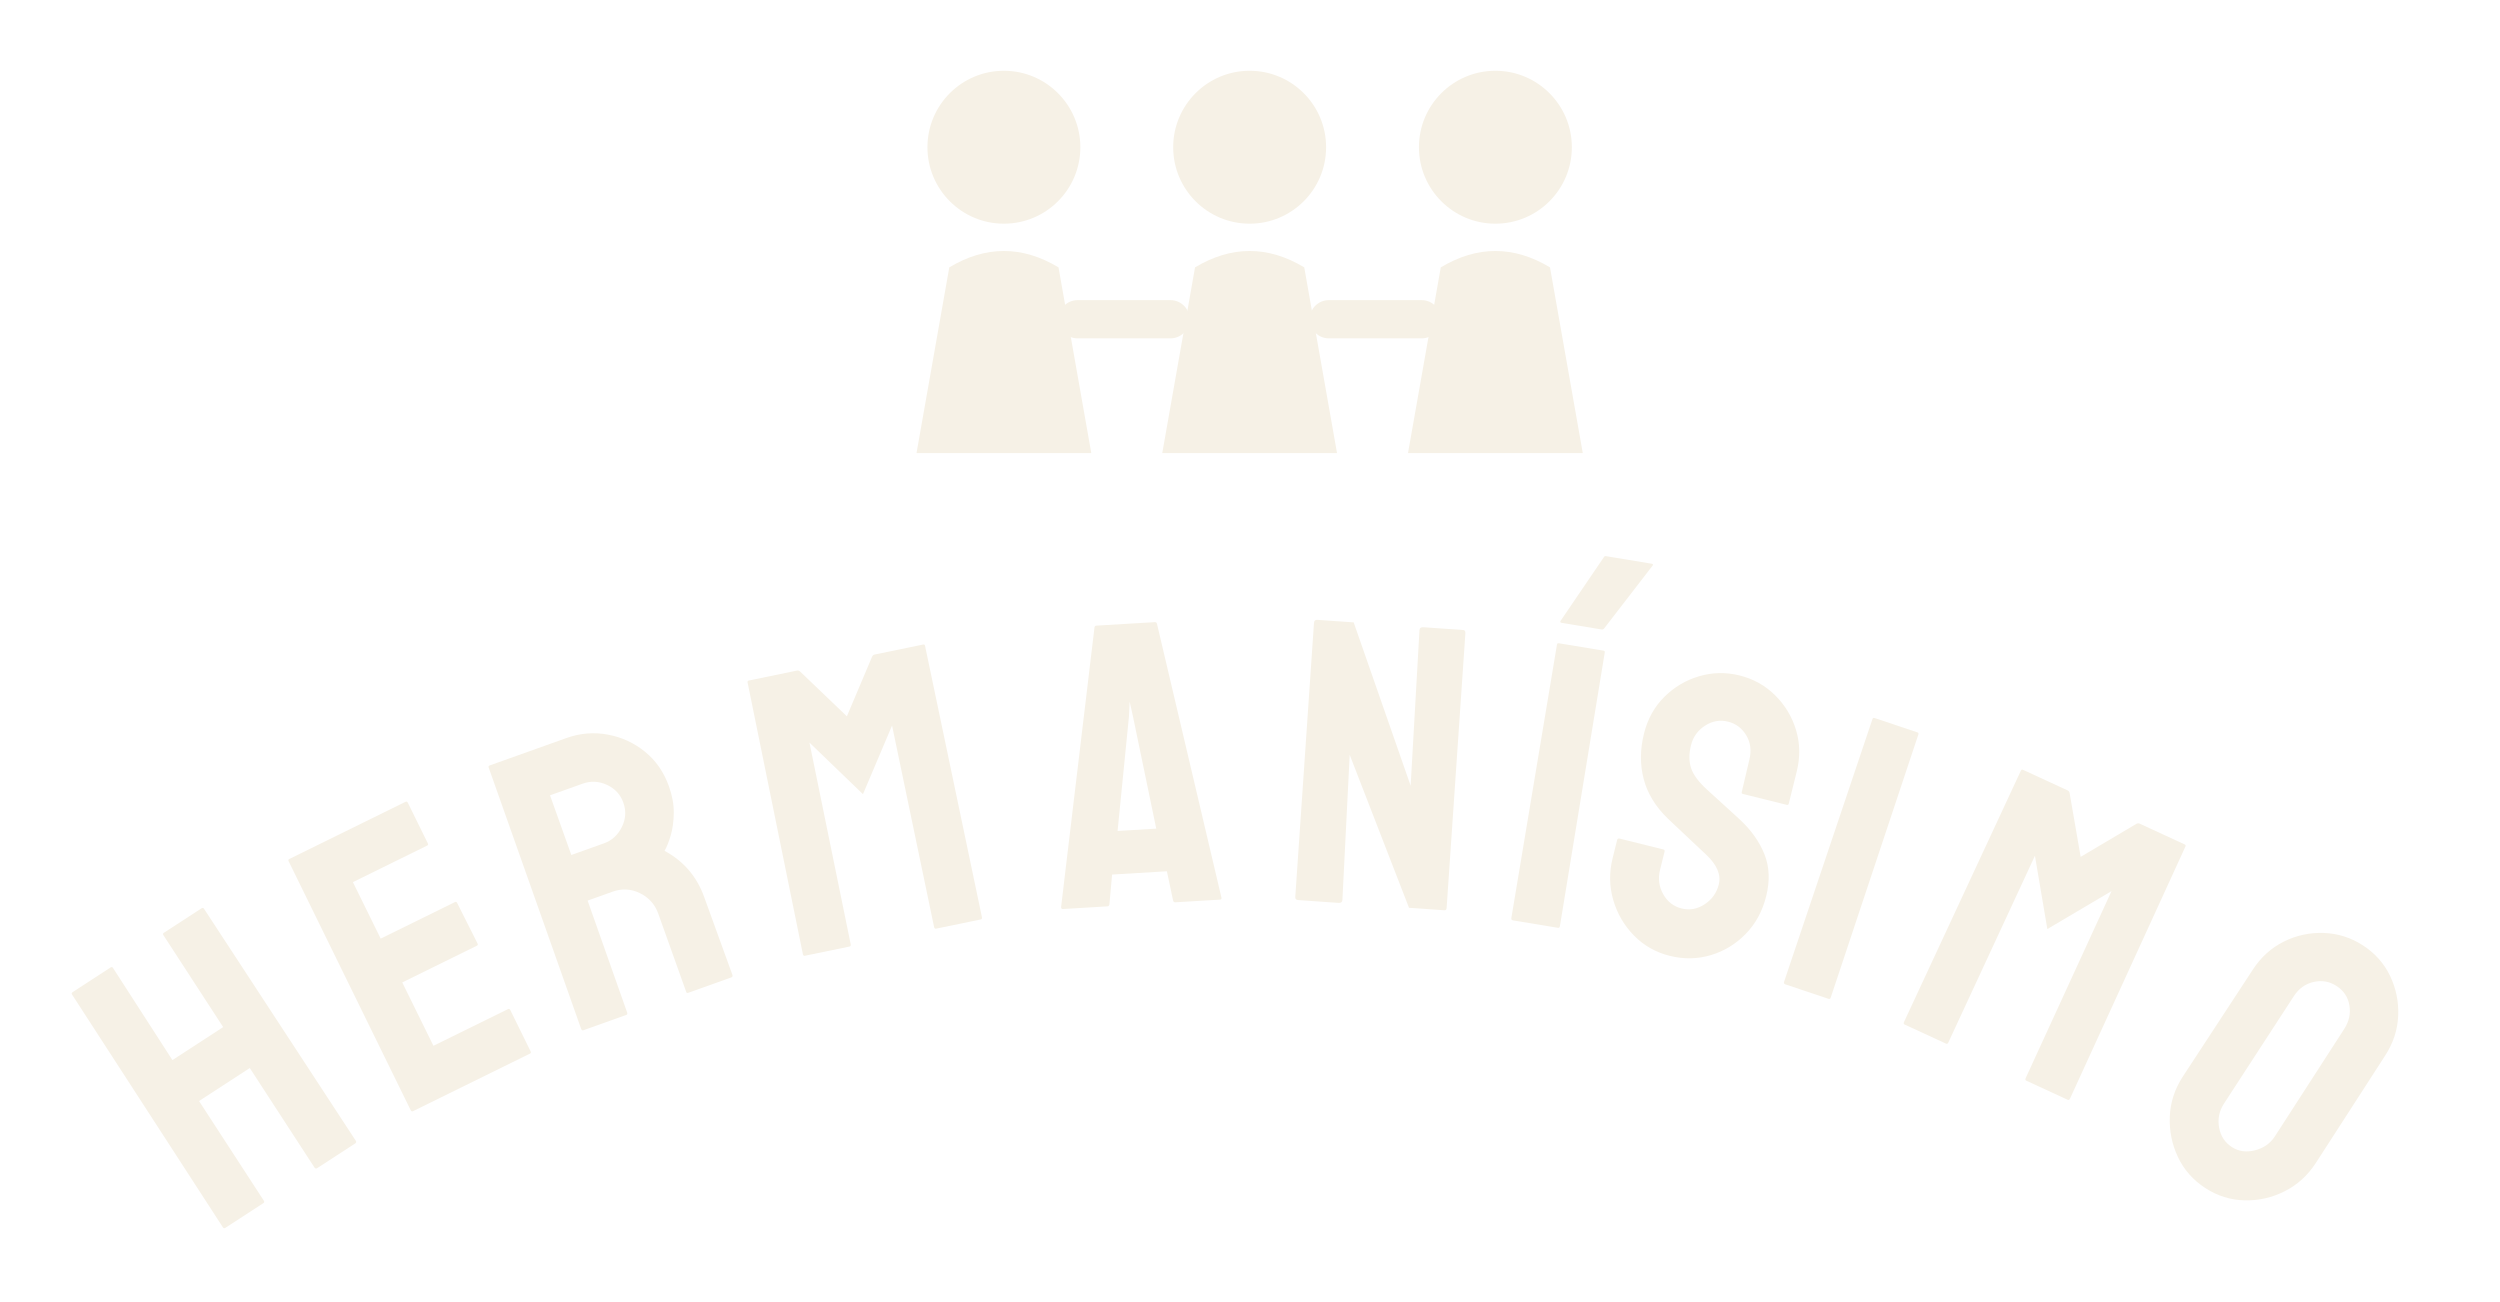
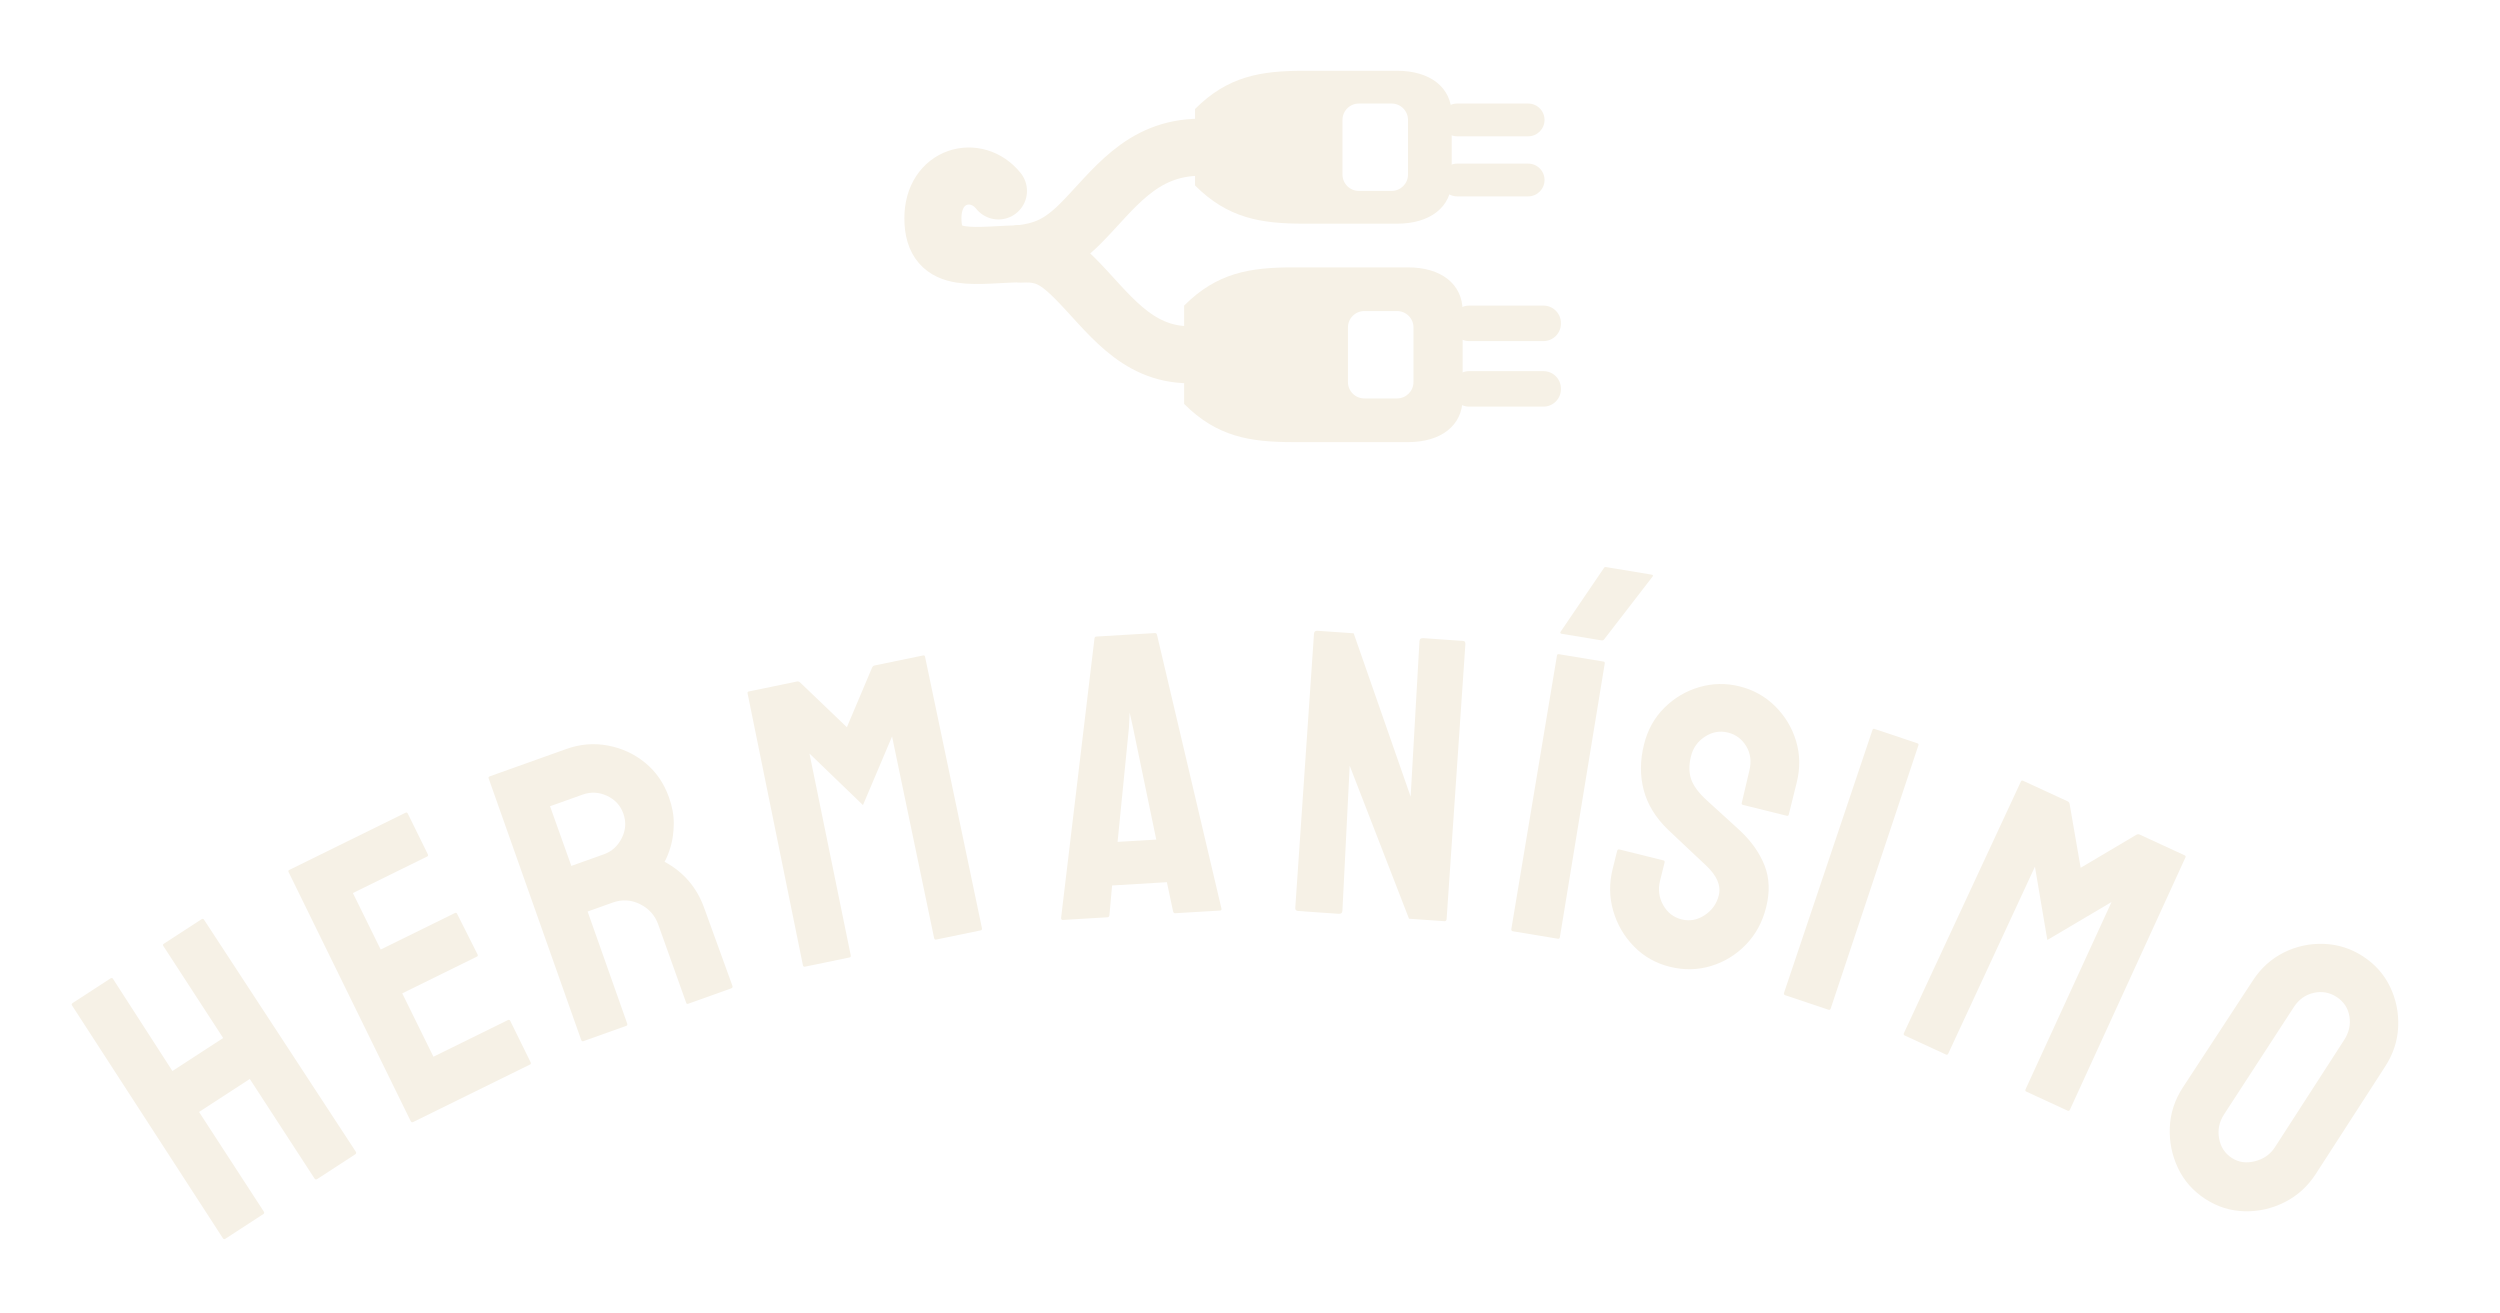
- <svg xmlns="http://www.w3.org/2000/svg" viewBox="271.17 135.04 457.79 238.39">
+ <svg xmlns="http://www.w3.org/2000/svg" viewBox="271.17 133.04 457.79 240.39">
  <g transform="rotate(-33.03 324.4 352.1)">
    <path fill="#F6F1E6" d="M318.451 352.1L310.1 352.1Q309.805 352.1 309.805 351.731L309.805 351.731L309.879 300.961Q309.879 300.666 310.248 300.666L310.248 300.666L318.451 300.666Q318.821 300.666 318.821 300.961L318.821 300.961L318.747 321.062L329.832 321.062L329.832 300.961Q329.832 300.666 330.127 300.666L330.127 300.666L338.33 300.666Q338.7 300.666 338.7 300.961L338.7 300.961L338.847 351.731Q338.847 352.1 338.478 352.1L338.478 352.1L330.201 352.1Q329.832 352.1 329.832 351.731L329.832 351.731L329.832 330.004L318.747 330.004L318.747 351.731Q318.747 352.1 318.451 352.1L318.451 352.1" />
  </g>
  <g transform="rotate(-26.20 357.8 333.1)">
    <path fill="#F6F1E6" d="M369.402 333.1L345.533 333.1Q345.237 333.1 345.237 332.731L345.237 332.731L345.311 281.961Q345.311 281.666 345.606 281.666L345.606 281.666L369.328 281.666Q369.624 281.666 369.624 282.035L369.624 282.035L369.624 290.312Q369.624 290.608 369.328 290.608L369.328 290.608L354.179 290.608L354.179 302.136L369.328 302.136Q369.624 302.136 369.624 302.432L369.624 302.432L369.698 310.782Q369.698 311.078 369.402 311.078L369.402 311.078L354.179 311.078L354.179 324.01L369.402 324.01Q369.698 324.01 369.698 324.38L369.698 324.38L369.698 332.804Q369.698 333.1 369.402 333.1L369.402 333.1" />
  </g>
  <g transform="rotate(-19.65 391.7 318.8)">
    <path fill="#F6F1E6" d="M385.492 318.8L377.142 318.8Q376.846 318.8 376.846 318.43L376.846 318.43L376.994 267.661Q376.994 267.366 377.289 267.366L377.289 267.366L392.217 267.366Q396.208 267.366 399.57 269.324Q402.933 271.282 404.928 274.571Q406.923 277.859 406.923 281.998L406.923 281.998Q406.923 284.732 406.11 286.912Q405.298 289.092 404.189 290.607Q403.081 292.122 402.194 292.861L402.194 292.861Q406.184 297.295 406.184 303.281L406.184 303.281L406.258 318.43Q406.258 318.8 405.889 318.8L405.889 318.8L397.538 318.8Q397.242 318.8 397.242 318.578L397.242 318.578L397.242 303.281Q397.242 300.621 395.358 298.662Q393.474 296.704 390.739 296.704L390.739 296.704L385.862 296.704L385.788 318.43Q385.788 318.8 385.492 318.8L385.492 318.8M385.862 276.234L385.862 287.836L392.217 287.836Q394.508 287.836 396.282 286.136Q398.055 284.437 398.055 281.998L398.055 281.998Q398.055 279.633 396.319 277.933Q394.582 276.234 392.217 276.234L392.217 276.234L385.862 276.234" />
  </g>
  <g transform="rotate(-11.67 434.8 306.7)">
    <path fill="#F6F1E6" d="M426.56 306.7L418.209 306.7Q417.914 306.7 417.914 306.33L417.914 306.33L418.062 255.561Q418.062 255.266 418.357 255.266L418.357 255.266L427.373 255.266Q427.669 255.266 427.89 255.561L427.89 255.561L434.615 265.316L441.34 255.561Q441.562 255.266 441.857 255.266L441.857 255.266L450.947 255.266Q451.243 255.266 451.243 255.561L451.243 255.561L451.391 306.33Q451.391 306.7 451.095 306.7L451.095 306.7L442.744 306.7Q442.449 306.7 442.449 306.33L442.449 306.33L442.375 268.642L434.615 279.874L426.93 268.642L426.856 306.33Q426.856 306.7 426.56 306.7L426.56 306.7" />
  </g>
  <g transform="rotate(-3.42 480.8 300.6)">
    <path fill="#F6F1E6" d="M465.466 300.231L465.466 300.231L474.629 249.461Q474.703 249.166 474.999 249.166L474.999 249.166L485.714 249.166Q486.01 249.166 486.084 249.461L486.084 249.461L494.878 300.231Q494.952 300.6 494.582 300.6L494.582 300.6L486.379 300.6Q486.084 300.6 486.01 300.231L486.01 300.231L485.197 294.836L475.147 294.836L474.334 300.231Q474.26 300.6 473.964 300.6L473.964 300.6L465.761 300.6Q465.466 300.6 465.466 300.231M479.95 266.163L476.625 286.929L483.719 286.929L480.689 266.163L480.246 263.428L479.95 266.163" />
  </g>
  <g transform="rotate(3.99 522.4 300.8)">
    <path fill="#F6F1E6" d="M516.266 300.8L508.876 300.8Q508.285 300.8 508.285 300.283L508.285 300.283L508.211 249.957Q508.211 249.366 508.802 249.366L508.802 249.366L515.453 249.366L527.942 278.482L527.573 249.957Q527.573 249.366 528.238 249.366L528.238 249.366L535.554 249.366Q535.998 249.366 535.998 249.957L535.998 249.957L536.072 300.357Q536.072 300.8 535.702 300.8L535.702 300.8L529.199 300.8L516.414 273.605L516.931 300.209Q516.931 300.8 516.266 300.8L516.266 300.8" />
  </g>
  <g transform="rotate(9.39 552.6 304.3)">
    <path fill="#F6F1E6" d="M556.517 304.3L548.166 304.3Q547.797 304.3 547.797 303.93L547.797 303.93L547.87 253.161Q547.87 252.866 548.166 252.866L548.166 252.866L556.443 252.866Q556.738 252.866 556.738 253.161L556.738 253.161L556.812 303.93Q556.812 304.3 556.517 304.3L556.517 304.3M555.482 249.097L548.092 249.097Q547.723 249.097 547.797 248.801L547.797 248.801L553.709 236.016Q553.782 235.721 554.078 235.721L554.078 235.721L562.503 235.721Q562.946 235.721 562.798 236.016L562.798 236.016L555.926 248.801Q555.778 249.097 555.482 249.097L555.482 249.097" />
  </g>
  <g transform="rotate(13.95 577.7 309.5)">
    <path fill="#F6F1E6" d="M577.109 310.239L577.109 310.239Q573.118 310.239 569.83 308.207Q566.541 306.175 564.583 302.812Q562.624 299.45 562.624 295.385L562.624 295.385L562.624 291.986Q562.624 291.616 562.994 291.616L562.994 291.616L571.271 291.616Q571.566 291.616 571.566 291.986L571.566 291.986L571.566 295.385Q571.566 297.824 573.192 299.56Q574.818 301.297 577.109 301.297L577.109 301.297Q579.4 301.297 581.026 299.524Q582.651 297.75 582.651 295.385L582.651 295.385Q582.651 292.651 579.104 290.656L579.104 290.656Q577.922 289.99 575.409 288.586Q572.897 287.182 570.68 285.926L570.68 285.926Q566.615 283.561 564.657 279.977Q562.698 276.393 562.698 271.885L562.698 271.885Q562.698 267.746 564.694 264.458Q566.689 261.169 569.977 259.248Q573.266 257.327 577.109 257.327L577.109 257.327Q581.026 257.327 584.314 259.285Q587.603 261.243 589.561 264.532Q591.519 267.82 591.519 271.885L591.519 271.885L591.519 277.945Q591.519 278.24 591.224 278.24L591.224 278.24L582.947 278.24Q582.651 278.24 582.651 277.945L582.651 277.945L582.577 271.885Q582.577 269.298 580.952 267.673Q579.326 266.047 577.109 266.047L577.109 266.047Q574.818 266.047 573.192 267.783Q571.566 269.52 571.566 271.885L571.566 271.885Q571.566 274.324 572.601 275.949Q573.636 277.575 576.37 279.053L576.37 279.053Q576.739 279.275 577.811 279.829Q578.882 280.383 580.139 281.085Q581.395 281.788 582.393 282.305Q583.39 282.822 583.612 282.97L583.612 282.97Q587.307 285.039 589.45 288.032Q591.593 291.025 591.593 295.385L591.593 295.385Q591.593 299.597 589.635 302.96Q587.677 306.322 584.388 308.281Q581.099 310.239 577.109 310.239" />
  </g>
  <g transform="rotate(18.51 602.3 316.7)">
    <path fill="#F6F1E6" d="M606.217 316.7L597.866 316.7Q597.496 316.7 597.496 316.33L597.496 316.33L597.57 265.561Q597.57 265.266 597.866 265.266L597.866 265.266L606.143 265.266Q606.438 265.266 606.438 265.561L606.438 265.561L606.512 316.33Q606.512 316.7 606.217 316.7L606.217 316.7" />
  </g>
  <g transform="rotate(24.77 635.0 329.6)">
    <path fill="#F6F1E6" d="M626.76 329.6L618.409 329.6Q618.114 329.6 618.114 329.231L618.114 329.231L618.262 278.461Q618.262 278.166 618.557 278.166L618.557 278.166L627.573 278.166Q627.869 278.166 628.09 278.461L628.09 278.461L634.815 288.216L641.54 278.461Q641.762 278.166 642.057 278.166L642.057 278.166L651.147 278.166Q651.443 278.166 651.443 278.461L651.443 278.461L651.591 329.231Q651.591 329.6 651.295 329.6L651.295 329.6L642.944 329.6Q642.649 329.6 642.649 329.231L642.649 329.231L642.575 291.542L634.815 302.774L627.13 291.542L627.056 329.231Q627.056 329.6 626.76 329.6L626.76 329.6" />
  </g>
  <g transform="rotate(33.03 675.6 352.1)">
    <path fill="#F6F1E6" d="M675.341 352.839L675.341 352.839Q671.351 352.839 668.062 350.807Q664.774 348.775 662.778 345.412Q660.783 342.05 660.783 337.985L660.783 337.985L660.857 314.559Q660.857 310.494 662.815 307.169Q664.774 303.843 668.099 301.848Q671.425 299.853 675.341 299.853L675.341 299.853Q679.332 299.853 682.584 301.848Q685.835 303.843 687.793 307.169Q689.752 310.494 689.752 314.559L689.752 314.559L689.826 337.985Q689.826 342.05 687.867 345.412Q685.909 348.775 682.62 350.807Q679.332 352.839 675.341 352.839M675.341 343.897L675.341 343.897Q677.558 343.897 679.221 342.087Q680.884 340.276 680.884 337.985L680.884 337.985L680.81 314.559Q680.81 312.12 679.258 310.42Q677.706 308.721 675.341 308.721L675.341 308.721Q673.05 308.721 671.425 310.383Q669.799 312.046 669.799 314.559L669.799 314.559L669.799 337.985Q669.799 340.424 671.425 342.16Q673.05 343.897 675.341 343.897" />
  </g>
-   <g transform="translate(425.0 144.0)">
-     <g fill="#F6F1E6">
-       <circle cx="30" cy="18" r="14" />
-       <circle cx="75" cy="18" r="14" />
-       <circle cx="120" cy="18" r="14" />
-       <path d="M14 74 l6 -34 q10 -6 20 0 l6 34 Z" />
-       <path d="M59 74 l6 -34 q10 -6 20 0 l6 34 Z" />
-       <path d="M104 74 l6 -34 q10 -6 20 0 l6 34 Z" />
-       <rect x="40" y="46" width="24" height="7" rx="3.5" />
-       <rect x="86" y="46" width="24" height="7" rx="3.5" />
-     </g>
+   <g transform="translate(438.0 140.0)">
+     <path fill="#F6F1E6" fill-rule="evenodd" d="M52 13 C58 7 64 6 72 6 H89 C95 6 99 9 99 14 V26 C99 31 95 34 89 34 H72 C64 34 58 33 52 27 Z M82 12 h6 a3 3 0 0 1 3 3 v10 a3 3 0 0 1 -3 3 h-6 a3 3 0 0 1 -3 -3 v-10 a3 3 0 0 1 3 -3 z" />
+     <rect x="97" y="12" width="19" height="6" rx="3" fill="#F6F1E6" />
+     <rect x="97" y="23" width="19" height="6" rx="3" fill="#F6F1E6" />
+     <path fill="#F6F1E6" fill-rule="evenodd" d="M50 49 C56 43 62 42 70 42 H91 C97 42 101 45 101 50 V66 C101 71 97 74 91 74 H70 C62 74 56 73 50 67 Z M83 50 h6 a3 3 0 0 1 3 3 v10 a3 3 0 0 1 -3 3 h-6 a3 3 0 0 1 -3 -3 v-10 a3 3 0 0 1 3 -3 z" />
+     <rect x="99" y="49" width="20" height="6.5" rx="3.2" fill="#F6F1E6" />
+     <rect x="99" y="61" width="20" height="6.5" rx="3.2" fill="#F6F1E6" />
+     <path fill="none" stroke="#F6F1E6" stroke-width="10.45" stroke-linecap="round" d="M53 20 C42 20 37 28 31 34 C27 38 24 39 20 39.5" />
+     <path fill="none" stroke="#F6F1E6" stroke-width="10.45" stroke-linecap="round" d="M51 58 C41 58 36 50 30 44 C26 40 24 39.5 20 39.5" />
+     <path fill="none" stroke="#F6F1E6" stroke-width="10.45" stroke-linecap="round" d="M21 39.5 C12 39.5 4 42 4 33 C4 25 12 23 16 28" />
  </g>
</svg>
